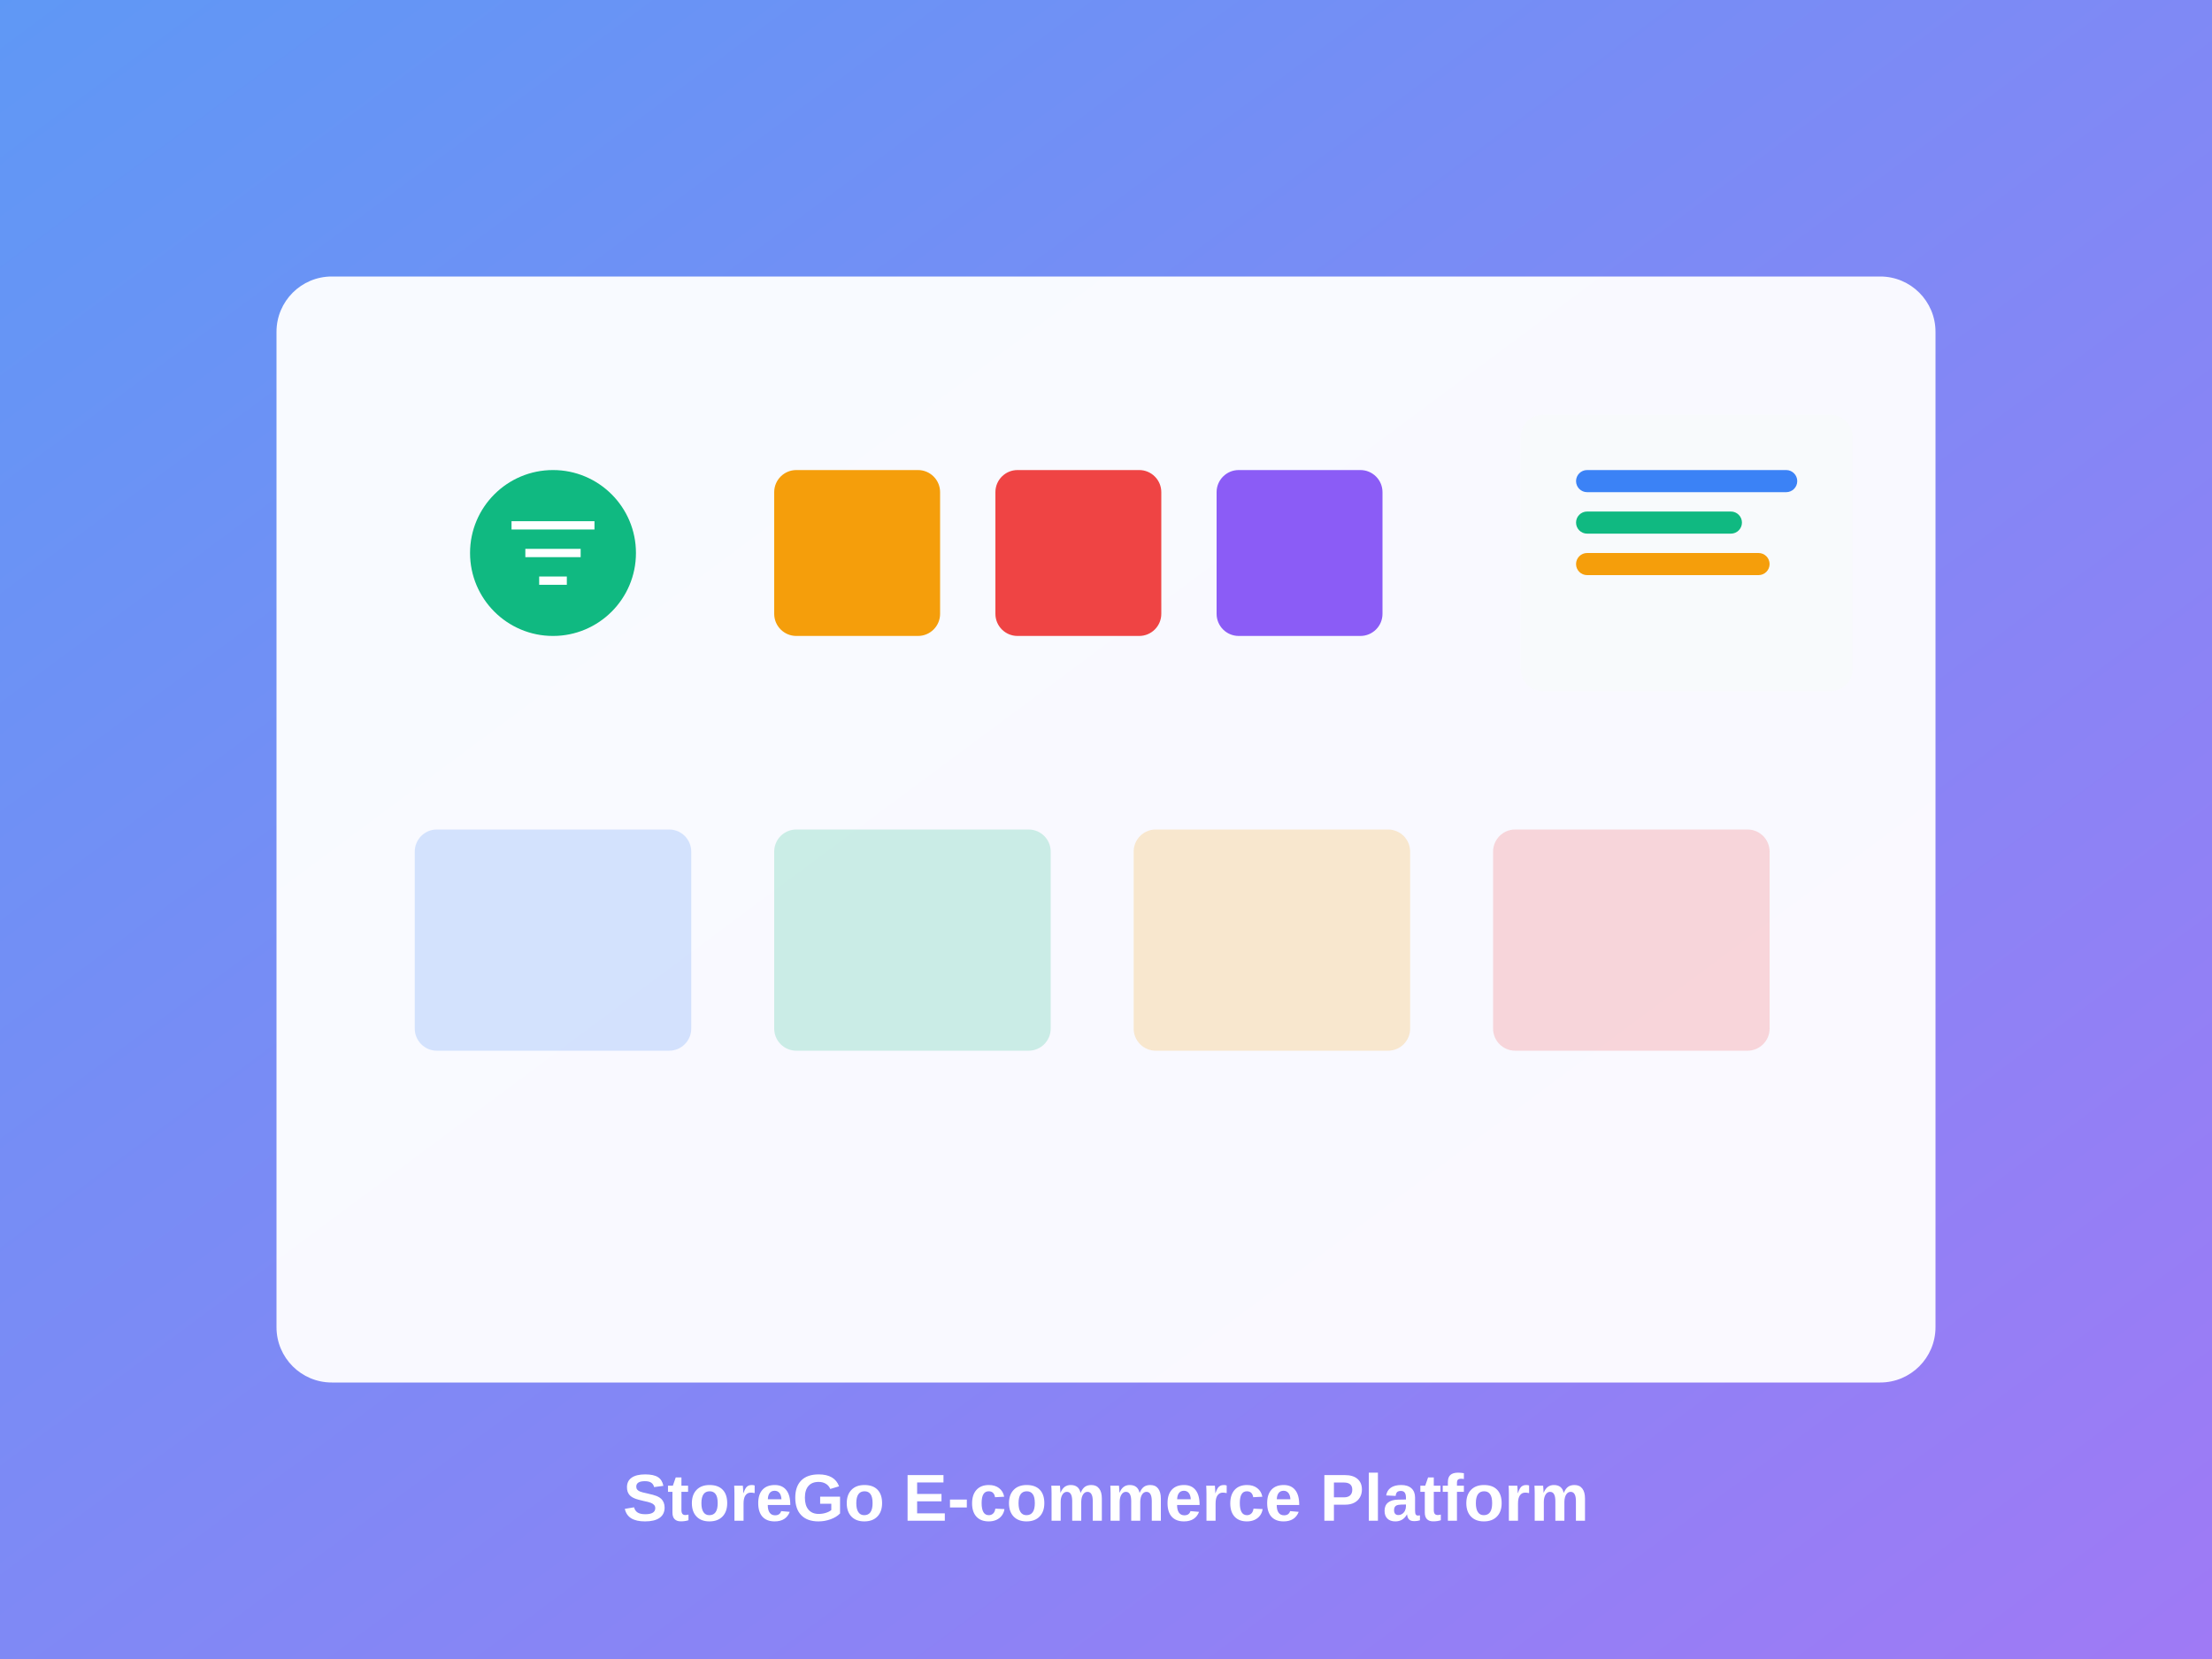
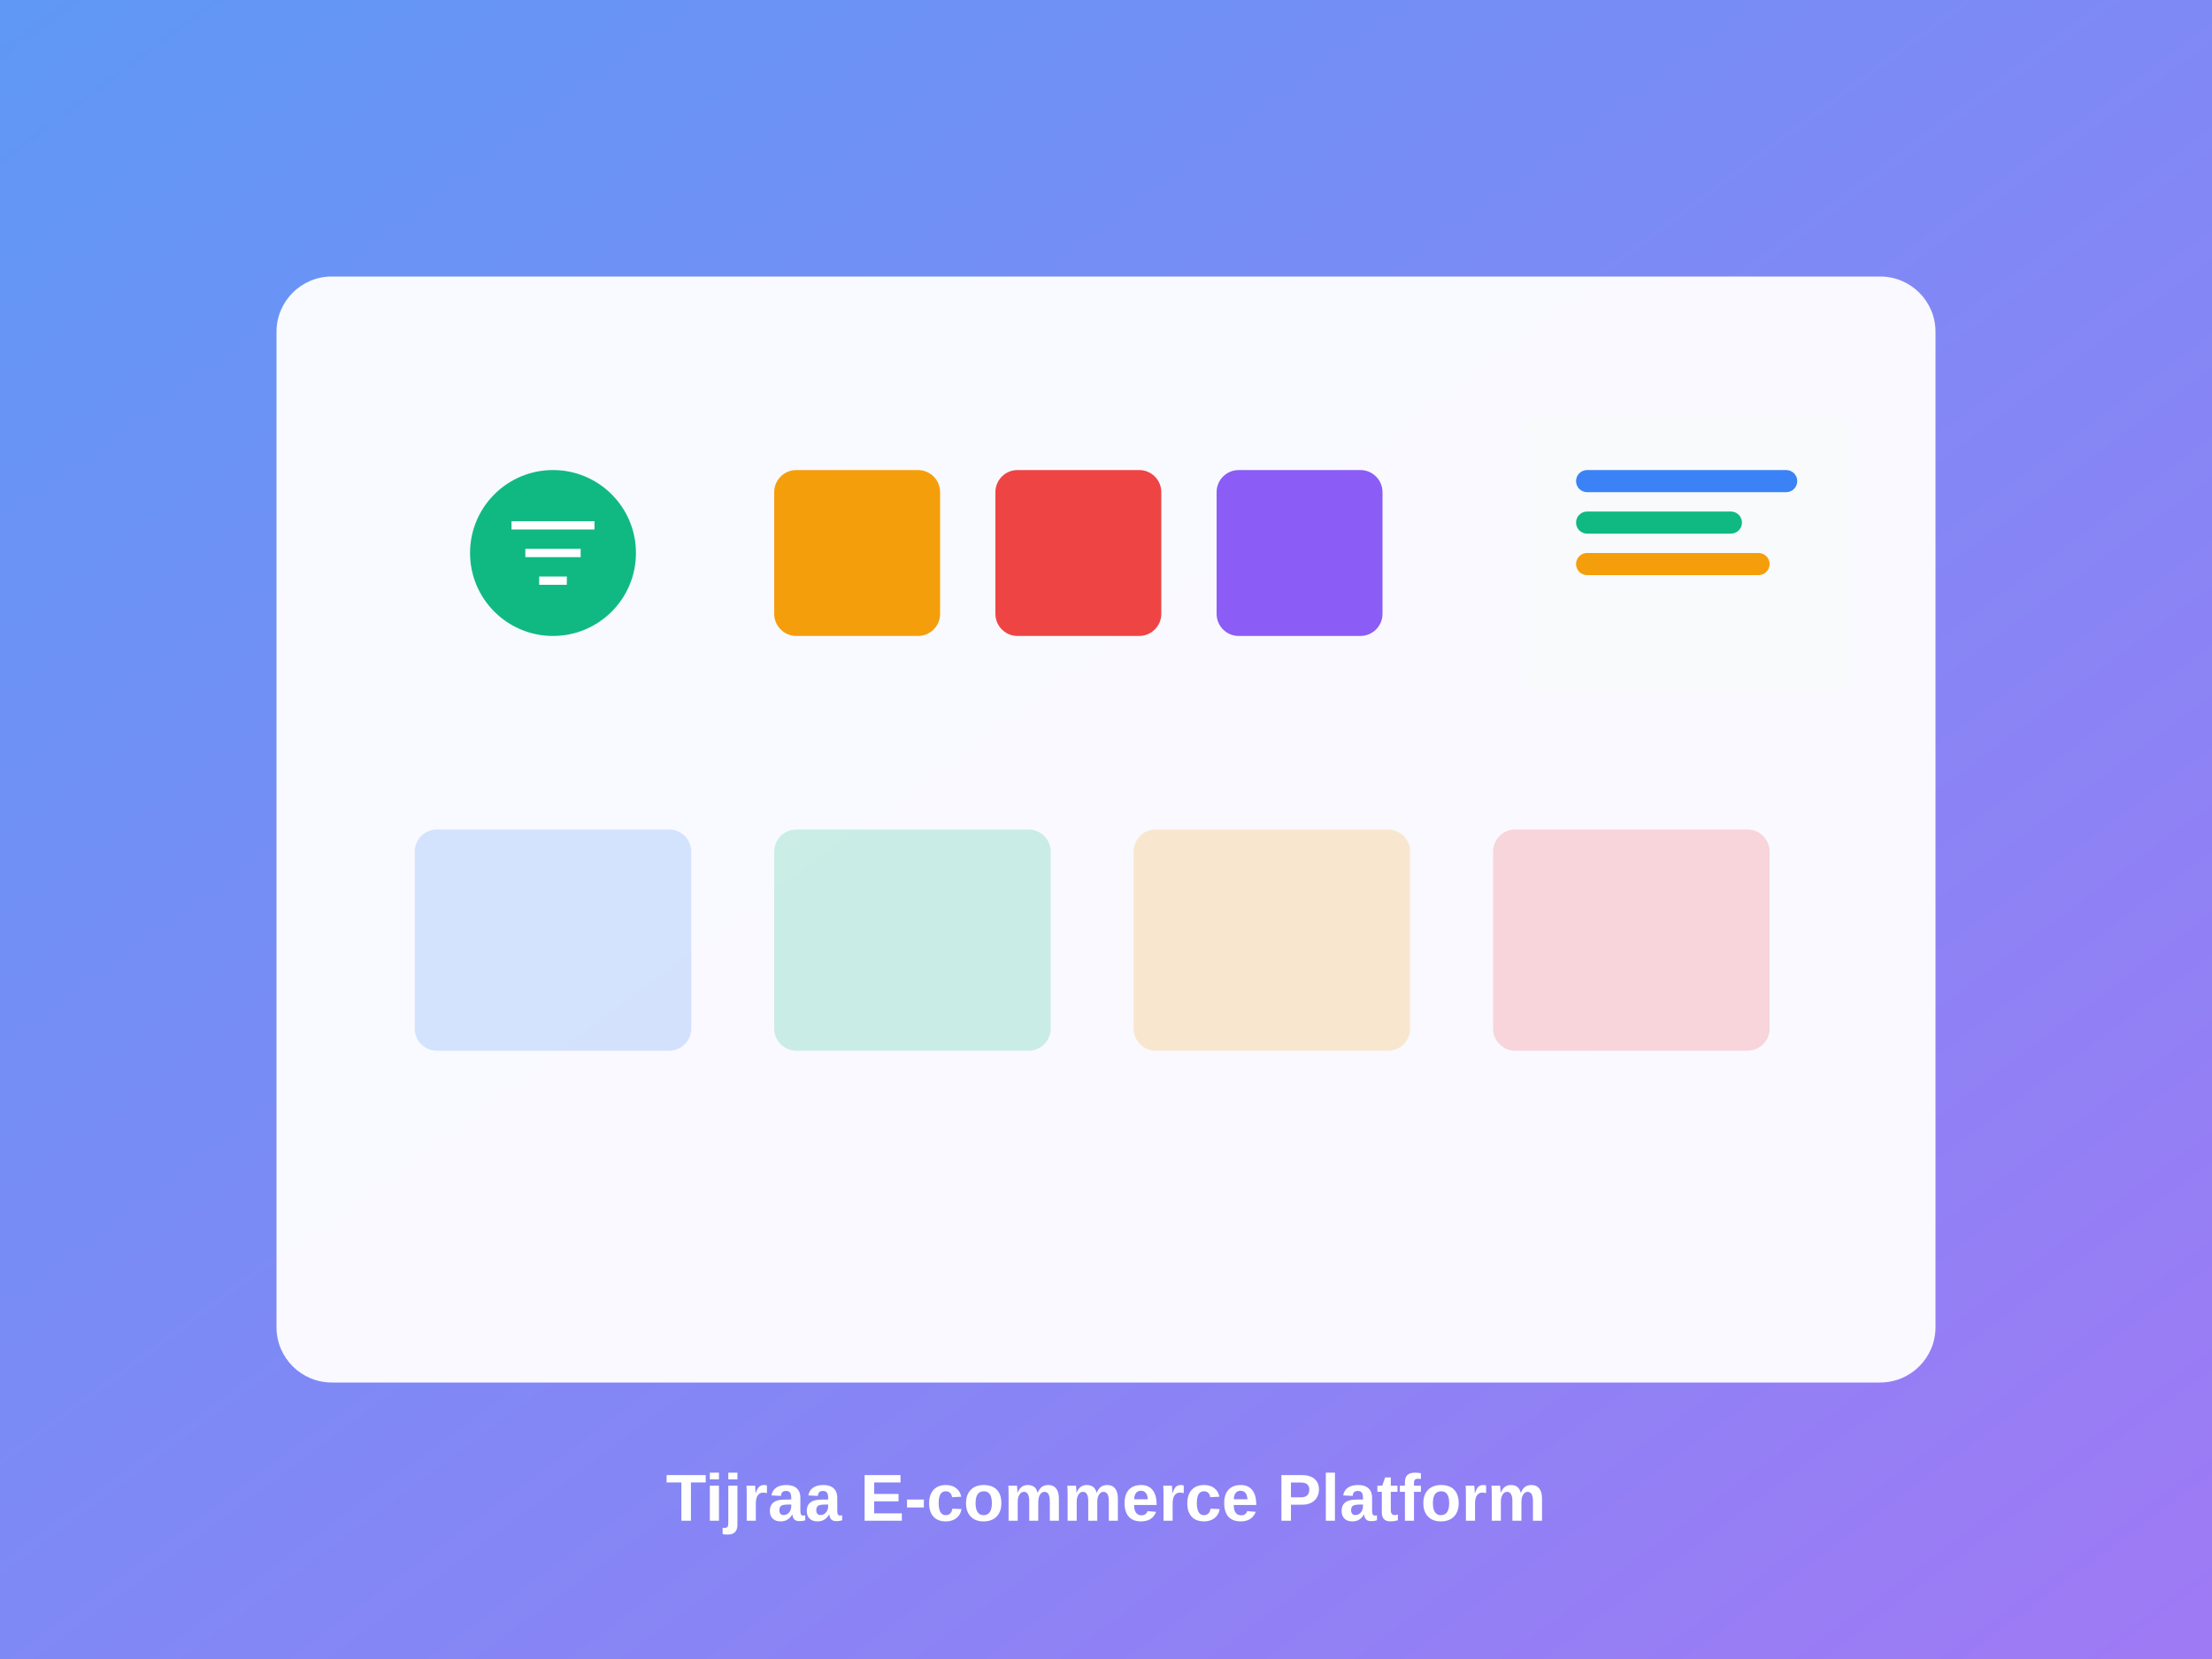
<svg xmlns="http://www.w3.org/2000/svg" width="800" height="600" viewBox="0 0 800 600">
  <defs>
    <linearGradient id="heroBg" x1="0%" y1="0%" x2="100%" y2="100%">
      <stop offset="0%" style="stop-color:#3b82f6;stop-opacity:0.8" />
      <stop offset="100%" style="stop-color:#8b5cf6;stop-opacity:0.8" />
    </linearGradient>
  </defs>
  <rect width="800" height="600" fill="url(#heroBg)" />
  <rect x="100" y="100" width="600" height="400" rx="20" fill="#ffffff" opacity="0.95" />
  <circle cx="200" cy="200" r="30" fill="#10b981" />
  <path d="M185 190 L215 190 M190 200 L210 200 M195 210 L205 210" stroke="#ffffff" stroke-width="3" />
  <rect x="280" y="170" width="60" height="60" rx="8" fill="#f59e0b" />
  <rect x="360" y="170" width="60" height="60" rx="8" fill="#ef4444" />
  <rect x="440" y="170" width="60" height="60" rx="8" fill="#8b5cf6" />
  <rect x="150" y="300" width="100" height="80" rx="8" fill="#3b82f6" opacity="0.2" />
  <rect x="280" y="300" width="100" height="80" rx="8" fill="#10b981" opacity="0.2" />
  <rect x="410" y="300" width="100" height="80" rx="8" fill="#f59e0b" opacity="0.2" />
  <rect x="540" y="300" width="100" height="80" rx="8" fill="#ef4444" opacity="0.2" />
  <rect x="550" y="150" width="120" height="100" rx="8" fill="#f8fafc" />
  <rect x="570" y="170" width="80" height="8" rx="4" fill="#3b82f6" />
  <rect x="570" y="185" width="60" height="8" rx="4" fill="#10b981" />
  <rect x="570" y="200" width="70" height="8" rx="4" fill="#f59e0b" />
-   <text x="400" y="550" font-family="Arial, sans-serif" font-size="24" fill="#ffffff" text-anchor="middle" font-weight="bold">StoreGo E-commerce Platform</text>
+   <text x="400" y="550" font-family="Arial, sans-serif" font-size="24" fill="#ffffff" text-anchor="middle" font-weight="bold">Tijraa E-commerce Platform</text>
</svg>
